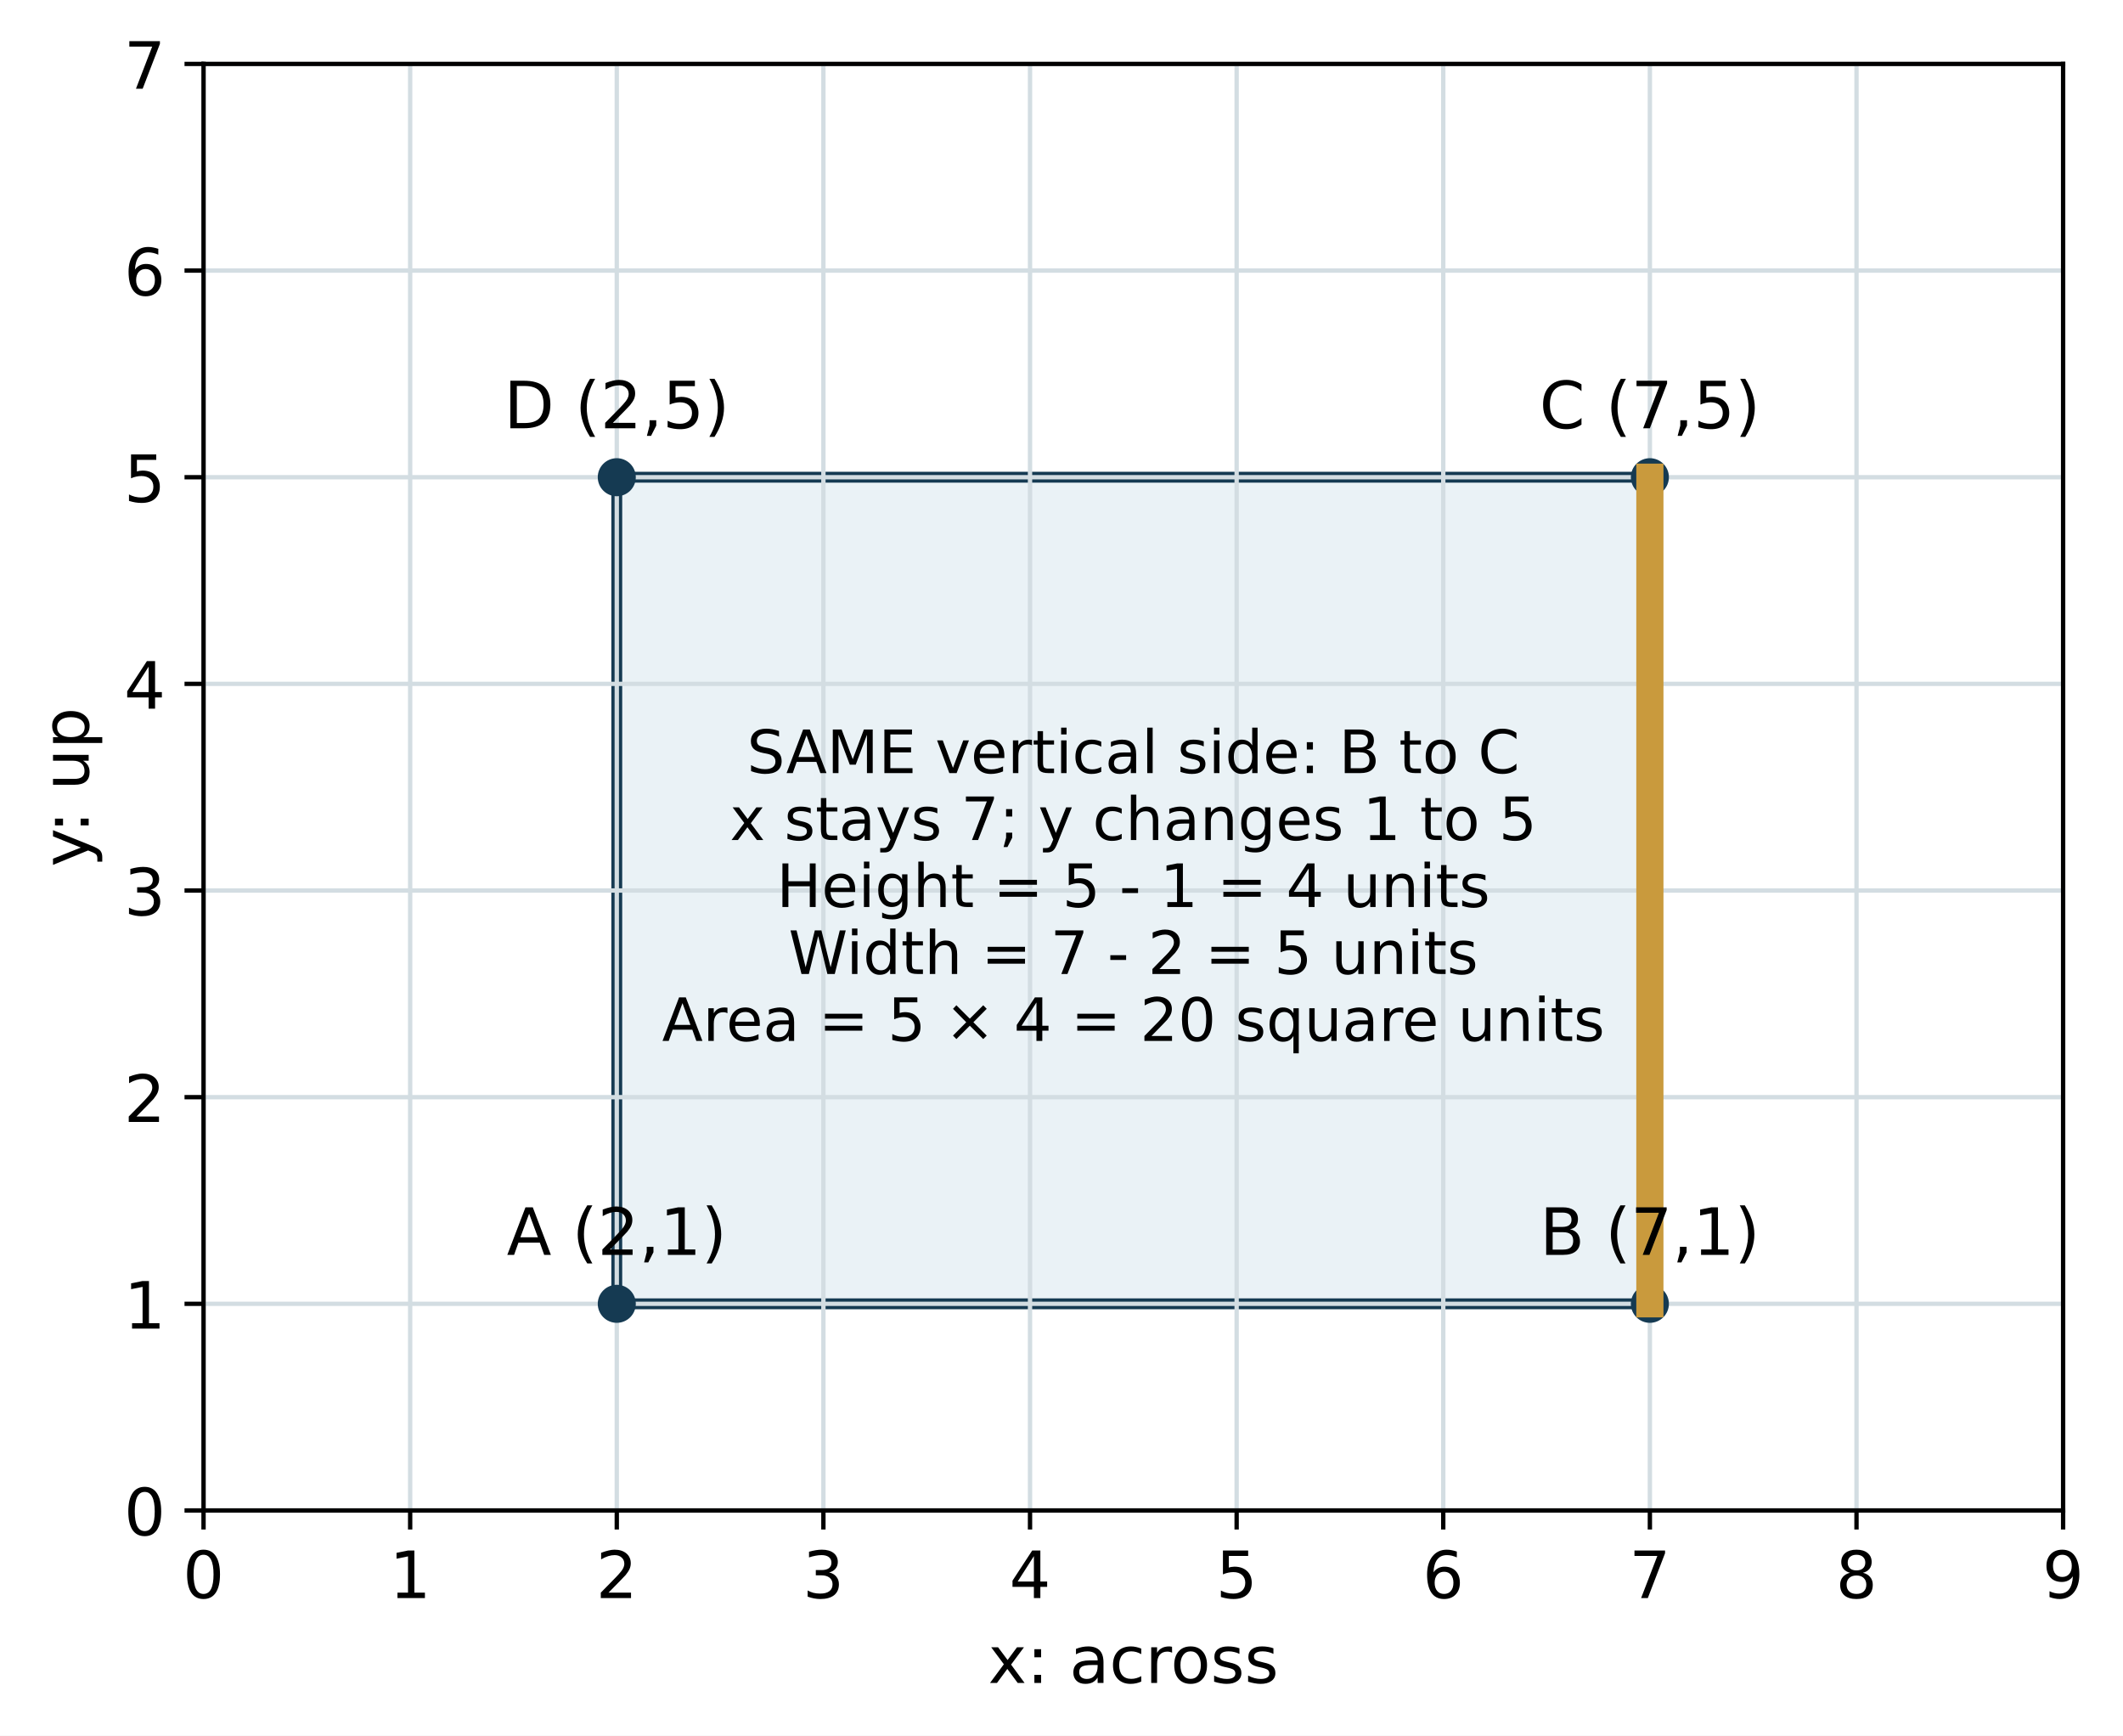
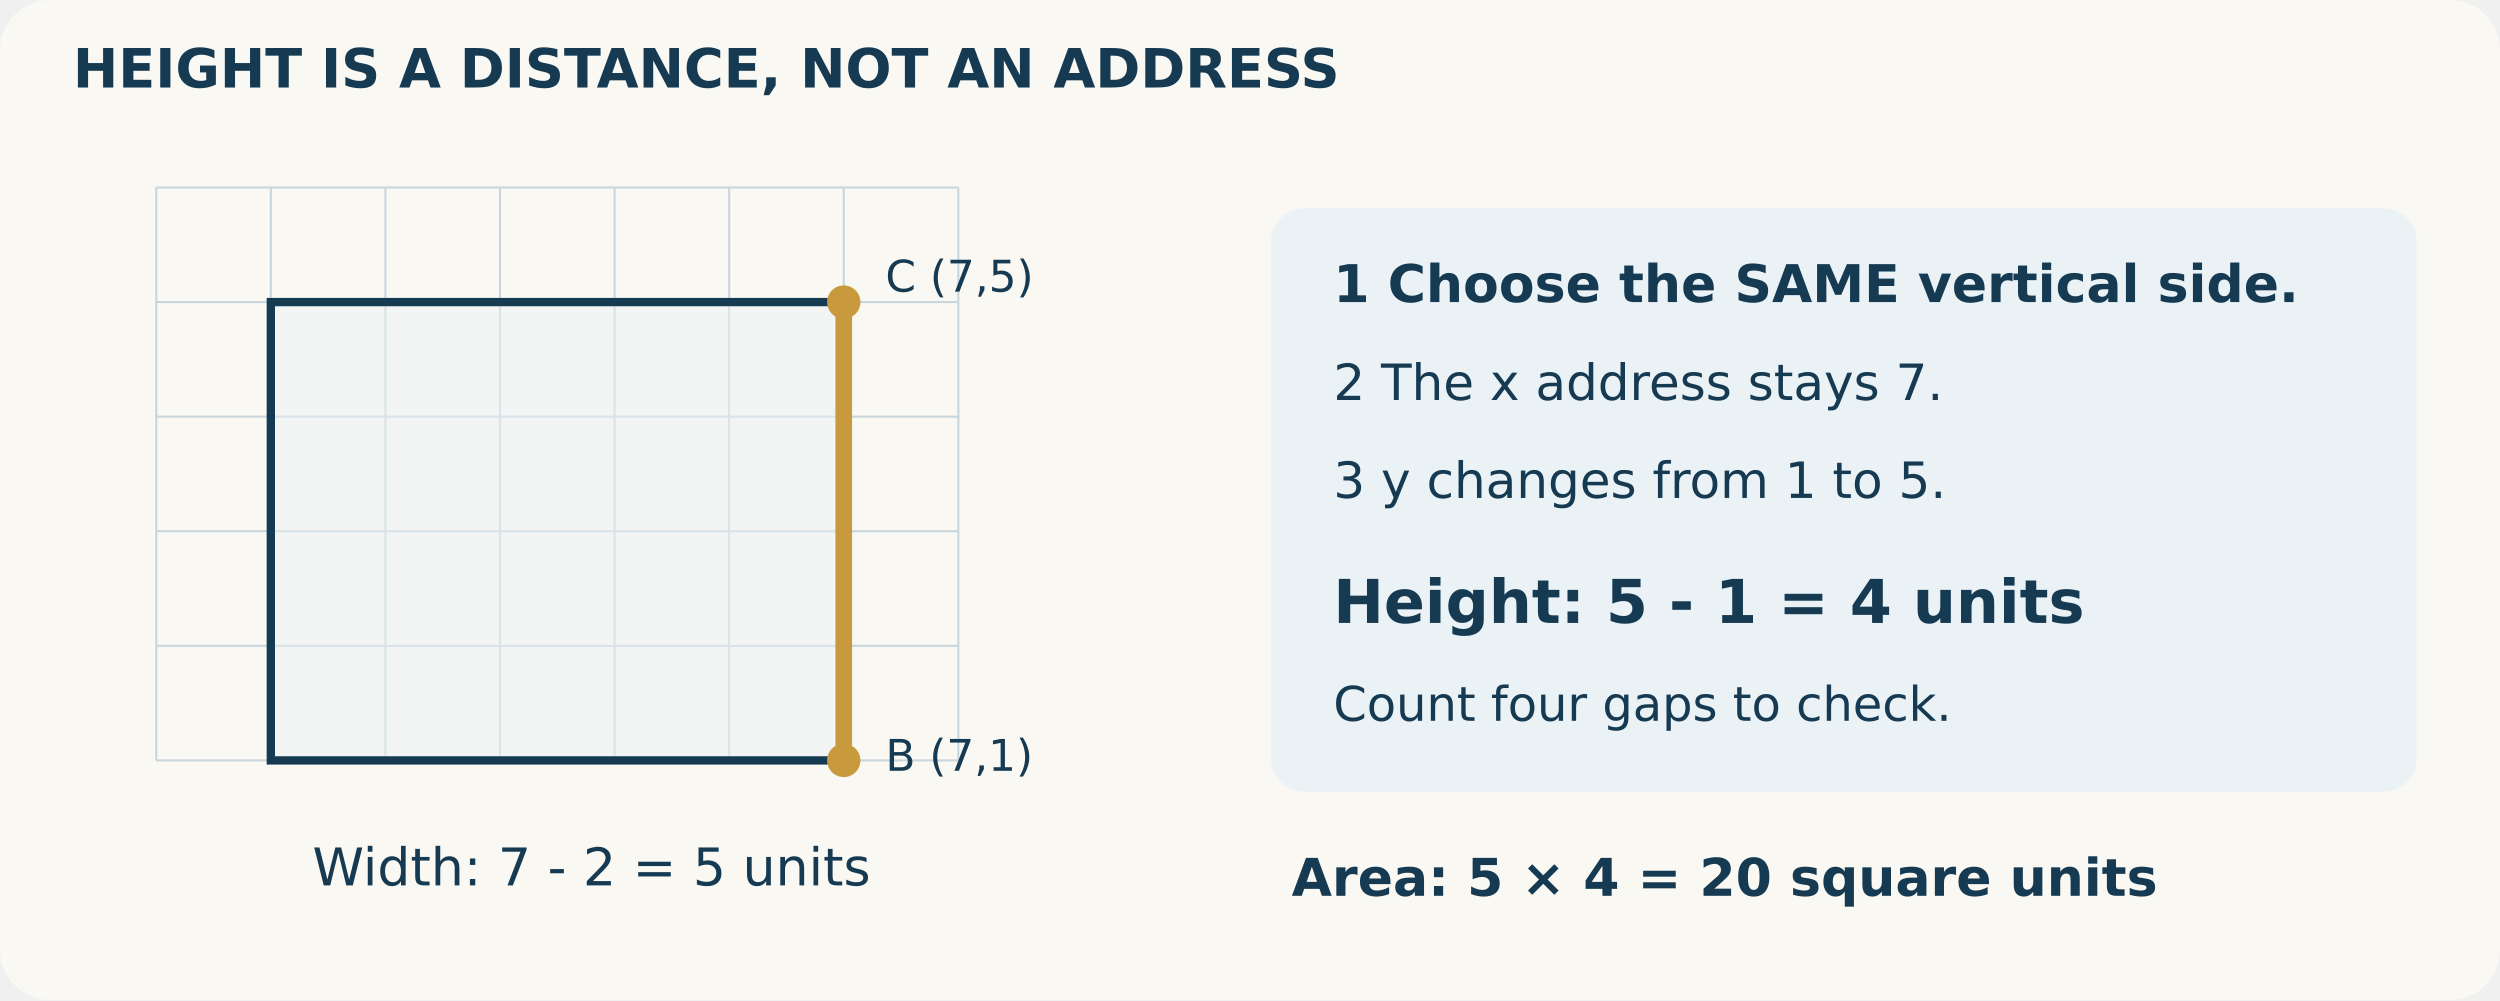
- <svg xmlns="http://www.w3.org/2000/svg" xmlns:xlink="http://www.w3.org/1999/xlink" width="390.61pt" height="319.299pt" viewBox="0 0 390.61 319.299" version="1.1">
+ <svg xmlns="http://www.w3.org/2000/svg" width="1200" height="480" viewBox="0 0 1200 480">
+   <rect width="1200" height="480" rx="24" fill="#FAF8F3" />
  <defs>
-     <style type="text/css">*{stroke-linejoin: round; stroke-linecap: butt}</style>
+     <marker id="arrow" markerWidth="8" markerHeight="8" refX="6" refY="3" orient="auto">
+       <path d="M0,0 L6,3 L0,6" fill="#153A52" />
+     </marker>
  </defs>
-   <g id="figure_1">
-     <g id="patch_1">
-       <path d="M 0 319.299  L 390.61 319.299  L 390.61 0  L 0 0  z " style="fill: #ffffff" />
-     </g>
-     <g id="axes_1">
-       <g id="patch_2">
-         <path d="M 37.449 277.871  L 379.593 277.871  L 379.593 11.759  L 37.449 11.759  z " style="fill: #ffffff" />
-       </g>
-       <g id="patch_3">
-         <path d="M 113.481 239.855  L 303.561 239.855  L 303.561 87.791  L 113.481 87.791  z " clip-path="url(#pb5e82eaf24)" style="fill: #eaf2f6; stroke: #153a52; stroke-width: 2; stroke-linejoin: miter" />
-       </g>
-       <g id="matplotlib.axis_1">
-         <g id="xtick_1">
-           <g id="line2d_1">
-             <path d="M 37.449 277.871  L 37.449 11.759  " clip-path="url(#pb5e82eaf24)" style="fill: none; stroke: #d3dde2; stroke-width: 0.8; stroke-linecap: square" />
-           </g>
-           <g id="line2d_2">
-             <defs>
-               <path id="mb844acb3d9" d="M 0 0  L 0 3.5  " style="stroke: #000000; stroke-width: 0.8" />
-             </defs>
-             <g>
-               <use xlink:href="#mb844acb3d9" x="37.449" y="277.871" style="stroke: #000000; stroke-width: 0.8" />
-             </g>
-           </g>
-           <g id="text_1">
-             <text style="font-size: 12px; font-family: 'DejaVu Sans'; text-anchor: middle" x="37.449" y="293.989" transform="rotate(-0 37.44875 293.9892)">0</text>
-           </g>
-         </g>
-         <g id="xtick_2">
-           <g id="line2d_3">
-             <path d="M 75.465 277.871  L 75.465 11.759  " clip-path="url(#pb5e82eaf24)" style="fill: none; stroke: #d3dde2; stroke-width: 0.8; stroke-linecap: square" />
-           </g>
-           <g id="line2d_4">
-             <g>
-               <use xlink:href="#mb844acb3d9" x="75.465" y="277.871" style="stroke: #000000; stroke-width: 0.8" />
-             </g>
-           </g>
-           <g id="text_2">
-             <text style="font-size: 12px; font-family: 'DejaVu Sans'; text-anchor: middle" x="75.465" y="293.989" transform="rotate(-0 75.46475 293.9892)">1</text>
-           </g>
-         </g>
-         <g id="xtick_3">
-           <g id="line2d_5">
-             <path d="M 113.481 277.871  L 113.481 11.759  " clip-path="url(#pb5e82eaf24)" style="fill: none; stroke: #d3dde2; stroke-width: 0.8; stroke-linecap: square" />
-           </g>
-           <g id="line2d_6">
-             <g>
-               <use xlink:href="#mb844acb3d9" x="113.481" y="277.871" style="stroke: #000000; stroke-width: 0.8" />
-             </g>
-           </g>
-           <g id="text_3">
-             <text style="font-size: 12px; font-family: 'DejaVu Sans'; text-anchor: middle" x="113.481" y="293.989" transform="rotate(-0 113.4808 293.9892)">2</text>
-           </g>
-         </g>
-         <g id="xtick_4">
-           <g id="line2d_7">
-             <path d="M 151.497 277.871  L 151.497 11.759  " clip-path="url(#pb5e82eaf24)" style="fill: none; stroke: #d3dde2; stroke-width: 0.8; stroke-linecap: square" />
-           </g>
-           <g id="line2d_8">
-             <g>
-               <use xlink:href="#mb844acb3d9" x="151.497" y="277.871" style="stroke: #000000; stroke-width: 0.8" />
-             </g>
-           </g>
-           <g id="text_4">
-             <text style="font-size: 12px; font-family: 'DejaVu Sans'; text-anchor: middle" x="151.497" y="293.989" transform="rotate(-0 151.4967 293.9892)">3</text>
-           </g>
-         </g>
-         <g id="xtick_5">
-           <g id="line2d_9">
-             <path d="M 189.513 277.871  L 189.513 11.759  " clip-path="url(#pb5e82eaf24)" style="fill: none; stroke: #d3dde2; stroke-width: 0.8; stroke-linecap: square" />
-           </g>
-           <g id="line2d_10">
-             <g>
-               <use xlink:href="#mb844acb3d9" x="189.513" y="277.871" style="stroke: #000000; stroke-width: 0.8" />
-             </g>
-           </g>
-           <g id="text_5">
-             <text style="font-size: 12px; font-family: 'DejaVu Sans'; text-anchor: middle" x="189.513" y="293.989" transform="rotate(-0 189.5128 293.9892)">4</text>
-           </g>
-         </g>
-         <g id="xtick_6">
-           <g id="line2d_11">
-             <path d="M 227.529 277.871  L 227.529 11.759  " clip-path="url(#pb5e82eaf24)" style="fill: none; stroke: #d3dde2; stroke-width: 0.8; stroke-linecap: square" />
-           </g>
-           <g id="line2d_12">
-             <g>
-               <use xlink:href="#mb844acb3d9" x="227.529" y="277.871" style="stroke: #000000; stroke-width: 0.8" />
-             </g>
-           </g>
-           <g id="text_6">
-             <text style="font-size: 12px; font-family: 'DejaVu Sans'; text-anchor: middle" x="227.529" y="293.989" transform="rotate(-0 227.5288 293.9892)">5</text>
-           </g>
-         </g>
-         <g id="xtick_7">
-           <g id="line2d_13">
-             <path d="M 265.545 277.871  L 265.545 11.759  " clip-path="url(#pb5e82eaf24)" style="fill: none; stroke: #d3dde2; stroke-width: 0.8; stroke-linecap: square" />
-           </g>
-           <g id="line2d_14">
-             <g>
-               <use xlink:href="#mb844acb3d9" x="265.545" y="277.871" style="stroke: #000000; stroke-width: 0.8" />
-             </g>
-           </g>
-           <g id="text_7">
-             <text style="font-size: 12px; font-family: 'DejaVu Sans'; text-anchor: middle" x="265.545" y="293.989" transform="rotate(-0 265.5448 293.9892)">6</text>
-           </g>
-         </g>
-         <g id="xtick_8">
-           <g id="line2d_15">
-             <path d="M 303.561 277.871  L 303.561 11.759  " clip-path="url(#pb5e82eaf24)" style="fill: none; stroke: #d3dde2; stroke-width: 0.8; stroke-linecap: square" />
-           </g>
-           <g id="line2d_16">
-             <g>
-               <use xlink:href="#mb844acb3d9" x="303.561" y="277.871" style="stroke: #000000; stroke-width: 0.8" />
-             </g>
-           </g>
-           <g id="text_8">
-             <text style="font-size: 12px; font-family: 'DejaVu Sans'; text-anchor: middle" x="303.561" y="293.989" transform="rotate(-0 303.5607 293.9892)">7</text>
-           </g>
-         </g>
-         <g id="xtick_9">
-           <g id="line2d_17">
-             <path d="M 341.577 277.871  L 341.577 11.759  " clip-path="url(#pb5e82eaf24)" style="fill: none; stroke: #d3dde2; stroke-width: 0.8; stroke-linecap: square" />
-           </g>
-           <g id="line2d_18">
-             <g>
-               <use xlink:href="#mb844acb3d9" x="341.577" y="277.871" style="stroke: #000000; stroke-width: 0.8" />
-             </g>
-           </g>
-           <g id="text_9">
-             <text style="font-size: 12px; font-family: 'DejaVu Sans'; text-anchor: middle" x="341.577" y="293.989" transform="rotate(-0 341.5768 293.9892)">8</text>
-           </g>
-         </g>
-         <g id="xtick_10">
-           <g id="line2d_19">
-             <path d="M 379.593 277.871  L 379.593 11.759  " clip-path="url(#pb5e82eaf24)" style="fill: none; stroke: #d3dde2; stroke-width: 0.8; stroke-linecap: square" />
-           </g>
-           <g id="line2d_20">
-             <g>
-               <use xlink:href="#mb844acb3d9" x="379.593" y="277.871" style="stroke: #000000; stroke-width: 0.8" />
-             </g>
-           </g>
-           <g id="text_10">
-             <text style="font-size: 12px; font-family: 'DejaVu Sans'; text-anchor: middle" x="379.593" y="293.989" transform="rotate(-0 379.5928 293.9892)">9</text>
-           </g>
-         </g>
-         <g id="text_11">
-           <text style="font-size: 12px; font-family: 'DejaVu Sans'; text-anchor: middle" x="208.521" y="309.603" transform="rotate(-0 208.5207 309.6029)">x: across</text>
-         </g>
-       </g>
-       <g id="matplotlib.axis_2">
-         <g id="ytick_1">
-           <g id="line2d_21">
-             <path d="M 37.449 277.871  L 379.593 277.871  " clip-path="url(#pb5e82eaf24)" style="fill: none; stroke: #d3dde2; stroke-width: 0.8; stroke-linecap: square" />
-           </g>
-           <g id="line2d_22">
-             <defs>
-               <path id="m22ae6c4a5b" d="M 0 0  L -3.5 0  " style="stroke: #000000; stroke-width: 0.8" />
-             </defs>
-             <g>
-               <use xlink:href="#m22ae6c4a5b" x="37.449" y="277.871" style="stroke: #000000; stroke-width: 0.8" />
-             </g>
-           </g>
-           <g id="text_12">
-             <text style="font-size: 12px; font-family: 'DejaVu Sans'; text-anchor: end" x="30.449" y="282.43" transform="rotate(-0 30.44875 282.4301)">0</text>
-           </g>
-         </g>
-         <g id="ytick_2">
-           <g id="line2d_23">
-             <path d="M 37.449 239.855  L 379.593 239.855  " clip-path="url(#pb5e82eaf24)" style="fill: none; stroke: #d3dde2; stroke-width: 0.8; stroke-linecap: square" />
-           </g>
-           <g id="line2d_24">
-             <g>
-               <use xlink:href="#m22ae6c4a5b" x="37.449" y="239.855" style="stroke: #000000; stroke-width: 0.8" />
-             </g>
-           </g>
-           <g id="text_13">
-             <text style="font-size: 12px; font-family: 'DejaVu Sans'; text-anchor: end" x="30.449" y="244.414" transform="rotate(-0 30.44875 244.4141)">1</text>
-           </g>
-         </g>
-         <g id="ytick_3">
-           <g id="line2d_25">
-             <path d="M 37.449 201.839  L 379.593 201.839  " clip-path="url(#pb5e82eaf24)" style="fill: none; stroke: #d3dde2; stroke-width: 0.8; stroke-linecap: square" />
-           </g>
-           <g id="line2d_26">
-             <g>
-               <use xlink:href="#m22ae6c4a5b" x="37.449" y="201.839" style="stroke: #000000; stroke-width: 0.8" />
-             </g>
-           </g>
-           <g id="text_14">
-             <text style="font-size: 12px; font-family: 'DejaVu Sans'; text-anchor: end" x="30.449" y="206.398" transform="rotate(-0 30.44875 206.3981)">2</text>
-           </g>
-         </g>
-         <g id="ytick_4">
-           <g id="line2d_27">
-             <path d="M 37.449 163.823  L 379.593 163.823  " clip-path="url(#pb5e82eaf24)" style="fill: none; stroke: #d3dde2; stroke-width: 0.8; stroke-linecap: square" />
-           </g>
-           <g id="line2d_28">
-             <g>
-               <use xlink:href="#m22ae6c4a5b" x="37.449" y="163.823" style="stroke: #000000; stroke-width: 0.8" />
-             </g>
-           </g>
-           <g id="text_15">
-             <text style="font-size: 12px; font-family: 'DejaVu Sans'; text-anchor: end" x="30.449" y="168.382" transform="rotate(-0 30.44875 168.3821)">3</text>
-           </g>
-         </g>
-         <g id="ytick_5">
-           <g id="line2d_29">
-             <path d="M 37.449 125.807  L 379.593 125.807  " clip-path="url(#pb5e82eaf24)" style="fill: none; stroke: #d3dde2; stroke-width: 0.8; stroke-linecap: square" />
-           </g>
-           <g id="line2d_30">
-             <g>
-               <use xlink:href="#m22ae6c4a5b" x="37.449" y="125.807" style="stroke: #000000; stroke-width: 0.8" />
-             </g>
-           </g>
-           <g id="text_16">
-             <text style="font-size: 12px; font-family: 'DejaVu Sans'; text-anchor: end" x="30.449" y="130.366" transform="rotate(-0 30.44875 130.3661)">4</text>
-           </g>
-         </g>
-         <g id="ytick_6">
-           <g id="line2d_31">
-             <path d="M 37.449 87.791  L 379.593 87.791  " clip-path="url(#pb5e82eaf24)" style="fill: none; stroke: #d3dde2; stroke-width: 0.8; stroke-linecap: square" />
-           </g>
-           <g id="line2d_32">
-             <g>
-               <use xlink:href="#m22ae6c4a5b" x="37.449" y="87.791" style="stroke: #000000; stroke-width: 0.8" />
-             </g>
-           </g>
-           <g id="text_17">
-             <text style="font-size: 12px; font-family: 'DejaVu Sans'; text-anchor: end" x="30.449" y="92.35" transform="rotate(-0 30.44875 92.35013)">5</text>
-           </g>
-         </g>
-         <g id="ytick_7">
-           <g id="line2d_33">
-             <path d="M 37.449 49.775  L 379.593 49.775  " clip-path="url(#pb5e82eaf24)" style="fill: none; stroke: #d3dde2; stroke-width: 0.8; stroke-linecap: square" />
-           </g>
-           <g id="line2d_34">
-             <g>
-               <use xlink:href="#m22ae6c4a5b" x="37.449" y="49.775" style="stroke: #000000; stroke-width: 0.8" />
-             </g>
-           </g>
-           <g id="text_18">
-             <text style="font-size: 12px; font-family: 'DejaVu Sans'; text-anchor: end" x="30.449" y="54.334" transform="rotate(-0 30.44875 54.33413)">6</text>
-           </g>
-         </g>
-         <g id="ytick_8">
-           <g id="line2d_35">
-             <path d="M 37.449 11.759  L 379.593 11.759  " clip-path="url(#pb5e82eaf24)" style="fill: none; stroke: #d3dde2; stroke-width: 0.8; stroke-linecap: square" />
-           </g>
-           <g id="line2d_36">
-             <g>
-               <use xlink:href="#m22ae6c4a5b" x="37.449" y="11.759" style="stroke: #000000; stroke-width: 0.8" />
-             </g>
-           </g>
-           <g id="text_19">
-             <text style="font-size: 12px; font-family: 'DejaVu Sans'; text-anchor: end" x="30.449" y="16.318" transform="rotate(-0 30.44875 16.31812)">7</text>
-           </g>
-         </g>
-         <g id="text_20">
-           <text style="font-size: 12px; font-family: 'DejaVu Sans'; text-anchor: middle" x="16.318" y="144.815" transform="rotate(-90 16.31812 144.8151)">y: up</text>
-         </g>
-       </g>
-       <g id="line2d_37">
-         <defs>
-           <path id="mc6cff1cf16" d="M 0 3  C 0.796 3 1.559 2.684 2.121 2.121  C 2.684 1.559 3 0.796 3 0  C 3 -0.796 2.684 -1.559 2.121 -2.121  C 1.559 -2.684 0.796 -3 0 -3  C -0.796 -3 -1.559 -2.684 -2.121 -2.121  C -2.684 -1.559 -3 -0.796 -3 0  C -3 0.796 -2.684 1.559 -2.121 2.121  C -1.559 2.684 -0.796 3 0 3  z " style="stroke: #153a52" />
-         </defs>
-         <g clip-path="url(#pb5e82eaf24)">
-           <use xlink:href="#mc6cff1cf16" x="113.481" y="239.855" style="fill: #153a52; stroke: #153a52" />
-         </g>
-       </g>
-       <g id="line2d_38">
-         <g clip-path="url(#pb5e82eaf24)">
-           <use xlink:href="#mc6cff1cf16" x="303.561" y="239.855" style="fill: #153a52; stroke: #153a52" />
-         </g>
-       </g>
-       <g id="line2d_39">
-         <g clip-path="url(#pb5e82eaf24)">
-           <use xlink:href="#mc6cff1cf16" x="303.561" y="87.791" style="fill: #153a52; stroke: #153a52" />
-         </g>
-       </g>
-       <g id="line2d_40">
-         <g clip-path="url(#pb5e82eaf24)">
-           <use xlink:href="#mc6cff1cf16" x="113.481" y="87.791" style="fill: #153a52; stroke: #153a52" />
-         </g>
-       </g>
-       <g id="line2d_41">
-         <path d="M 303.561 239.855  L 303.561 87.791  " clip-path="url(#pb5e82eaf24)" style="fill: none; stroke: #c99a3d; stroke-width: 5; stroke-linecap: square" />
-       </g>
-       <g id="patch_4">
-         <path d="M 37.449 277.871  L 37.449 11.759  " style="fill: none; stroke: #000000; stroke-width: 0.8; stroke-linejoin: miter; stroke-linecap: square" />
-       </g>
-       <g id="patch_5">
-         <path d="M 379.593 277.871  L 379.593 11.759  " style="fill: none; stroke: #000000; stroke-width: 0.8; stroke-linejoin: miter; stroke-linecap: square" />
-       </g>
-       <g id="patch_6">
-         <path d="M 37.449 277.871  L 379.593 277.871  " style="fill: none; stroke: #000000; stroke-width: 0.8; stroke-linejoin: miter; stroke-linecap: square" />
-       </g>
-       <g id="patch_7">
-         <path d="M 37.449 11.759  L 379.593 11.759  " style="fill: none; stroke: #000000; stroke-width: 0.8; stroke-linejoin: miter; stroke-linecap: square" />
-       </g>
-       <g id="text_21">
-         <text style="font-size: 12px; font-family: 'DejaVu Sans'; text-anchor: middle" x="113.481" y="230.855" transform="rotate(-0 113.4808 230.8551)">A (2,1)</text>
-       </g>
-       <g id="text_22">
-         <text style="font-size: 12px; font-family: 'DejaVu Sans'; text-anchor: middle" x="303.561" y="230.855" transform="rotate(-0 303.5607 230.8551)">B (7,1)</text>
-       </g>
-       <g id="text_23">
-         <text style="font-size: 12px; font-family: 'DejaVu Sans'; text-anchor: middle" x="303.561" y="78.791" transform="rotate(-0 303.5607 78.79106)">C (7,5)</text>
-       </g>
-       <g id="text_24">
-         <text style="font-size: 12px; font-family: 'DejaVu Sans'; text-anchor: middle" x="113.481" y="78.791" transform="rotate(-0 113.4808 78.79106)">D (2,5)</text>
-       </g>
-       <g id="text_25">
-         <text style="font-size: 11px; font-family: 'DejaVu Sans'" transform="translate(137.4384 142.2232)">SAME vertical side: B to C</text>
-         <text style="font-size: 11px; font-family: 'DejaVu Sans'" transform="translate(134.2828 154.5408)">x stays 7; y changes 1 to 5</text>
-         <text style="font-size: 11px; font-family: 'DejaVu Sans'" transform="translate(142.8825 166.8584)">Height = 5 - 1 = 4 units</text>
-         <text style="font-size: 11px; font-family: 'DejaVu Sans'" transform="translate(145.0886 179.176)">Width = 7 - 2 = 5 units</text>
-         <text style="font-size: 11px; font-family: 'DejaVu Sans'" transform="translate(121.8038 191.4936)">Area = 5 × 4 = 20 square units</text>
-       </g>
-     </g>
-   </g>
-   <defs>
-     <clipPath id="pb5e82eaf24">
-       <rect x="37.449" y="11.759" width="342.144" height="266.112" />
-     </clipPath>
-   </defs>
+   <text x="35" y="42" font-family="DejaVu Sans" font-size="26" font-weight="bold" text-anchor="start" fill="#153A52">HEIGHT IS A DISTANCE, NOT AN ADDRESS</text>
+   <line x1="75" y1="90" x2="75" y2="365" stroke="#C8D5DC" stroke-width="1" />
+   <line x1="130" y1="90" x2="130" y2="365" stroke="#C8D5DC" stroke-width="1" />
+   <line x1="185" y1="90" x2="185" y2="365" stroke="#C8D5DC" stroke-width="1" />
+   <line x1="240" y1="90" x2="240" y2="365" stroke="#C8D5DC" stroke-width="1" />
+   <line x1="295" y1="90" x2="295" y2="365" stroke="#C8D5DC" stroke-width="1" />
+   <line x1="350" y1="90" x2="350" y2="365" stroke="#C8D5DC" stroke-width="1" />
+   <line x1="405" y1="90" x2="405" y2="365" stroke="#C8D5DC" stroke-width="1" />
+   <line x1="460" y1="90" x2="460" y2="365" stroke="#C8D5DC" stroke-width="1" />
+   <line x1="75" y1="90" x2="460" y2="90" stroke="#C8D5DC" stroke-width="1" />
+   <line x1="75" y1="145" x2="460" y2="145" stroke="#C8D5DC" stroke-width="1" />
+   <line x1="75" y1="200" x2="460" y2="200" stroke="#C8D5DC" stroke-width="1" />
+   <line x1="75" y1="255" x2="460" y2="255" stroke="#C8D5DC" stroke-width="1" />
+   <line x1="75" y1="310" x2="460" y2="310" stroke="#C8D5DC" stroke-width="1" />
+   <line x1="75" y1="365" x2="460" y2="365" stroke="#C8D5DC" stroke-width="1" />
+   <rect x="130" y="145" width="275" height="220" fill="#EAF2F6" fill-opacity=".5" stroke="#153A52" stroke-width="4" />
+   <line x1="405" y1="365" x2="405" y2="145" stroke="#C99A3D" stroke-width="8" />
+   <circle cx="405" cy="365" r="8" fill="#C99A3D" />
+   <circle cx="405" cy="145" r="8" fill="#C99A3D" />
+   <text x="425" y="370" font-family="DejaVu Sans" font-size="21" font-weight="normal" text-anchor="start" fill="#153A52">B (7,1)</text>
+   <text x="425" y="140" font-family="DejaVu Sans" font-size="21" font-weight="normal" text-anchor="start" fill="#153A52">C (7,5)</text>
+   <rect x="610" y="100" width="550" height="280" rx="16" fill="#EAF2F6" />
+   <text x="640" y="145" font-family="DejaVu Sans" font-size="25" font-weight="bold" text-anchor="start" fill="#153A52">1  Choose the SAME vertical side.</text>
+   <text x="640" y="192" font-family="DejaVu Sans" font-size="24" font-weight="normal" text-anchor="start" fill="#153A52">2  The x address stays 7.</text>
+   <text x="640" y="239" font-family="DejaVu Sans" font-size="24" font-weight="normal" text-anchor="start" fill="#153A52">3  y changes from 1 to 5.</text>
+   <text x="640" y="299" font-family="DejaVu Sans" font-size="29" font-weight="bold" text-anchor="start" fill="#153A52">Height: 5 - 1 = 4 units</text>
+   <text x="640" y="346" font-family="DejaVu Sans" font-size="23" font-weight="normal" text-anchor="start" fill="#153A52">Count four gaps to check.</text>
+   <text x="150" y="425" font-family="DejaVu Sans" font-size="25" font-weight="normal" text-anchor="start" fill="#153A52">Width: 7 - 2 = 5 units</text>
+   <text x="620" y="430" font-family="DejaVu Sans" font-size="25" font-weight="bold" text-anchor="start" fill="#153A52">Area: 5 × 4 = 20 square units</text>
</svg>
